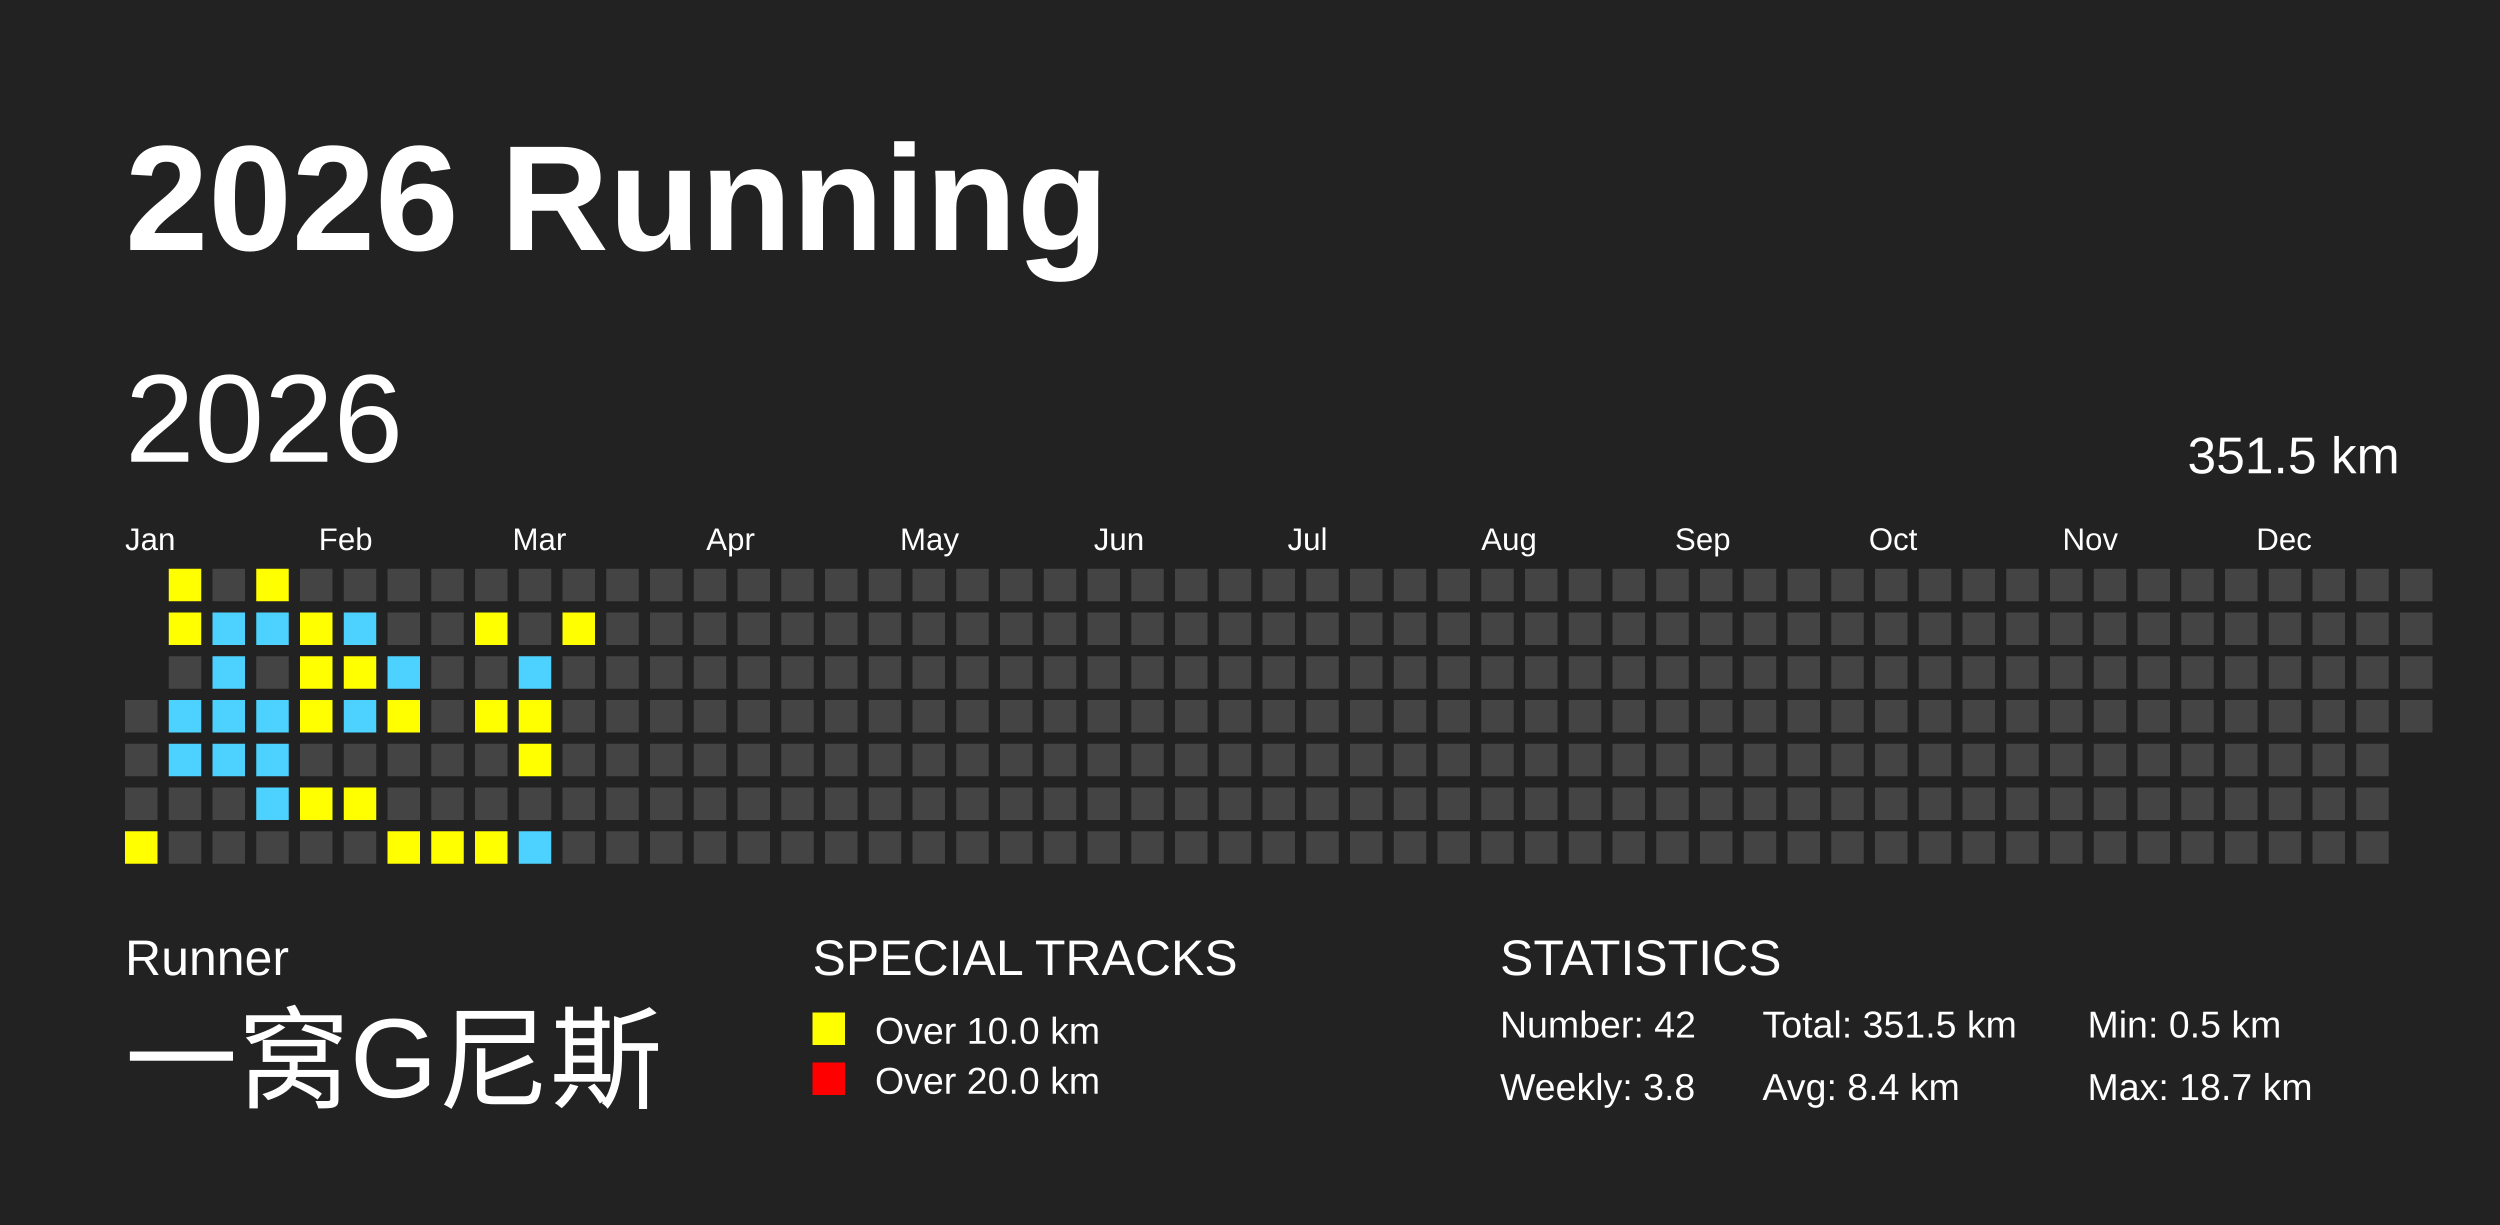
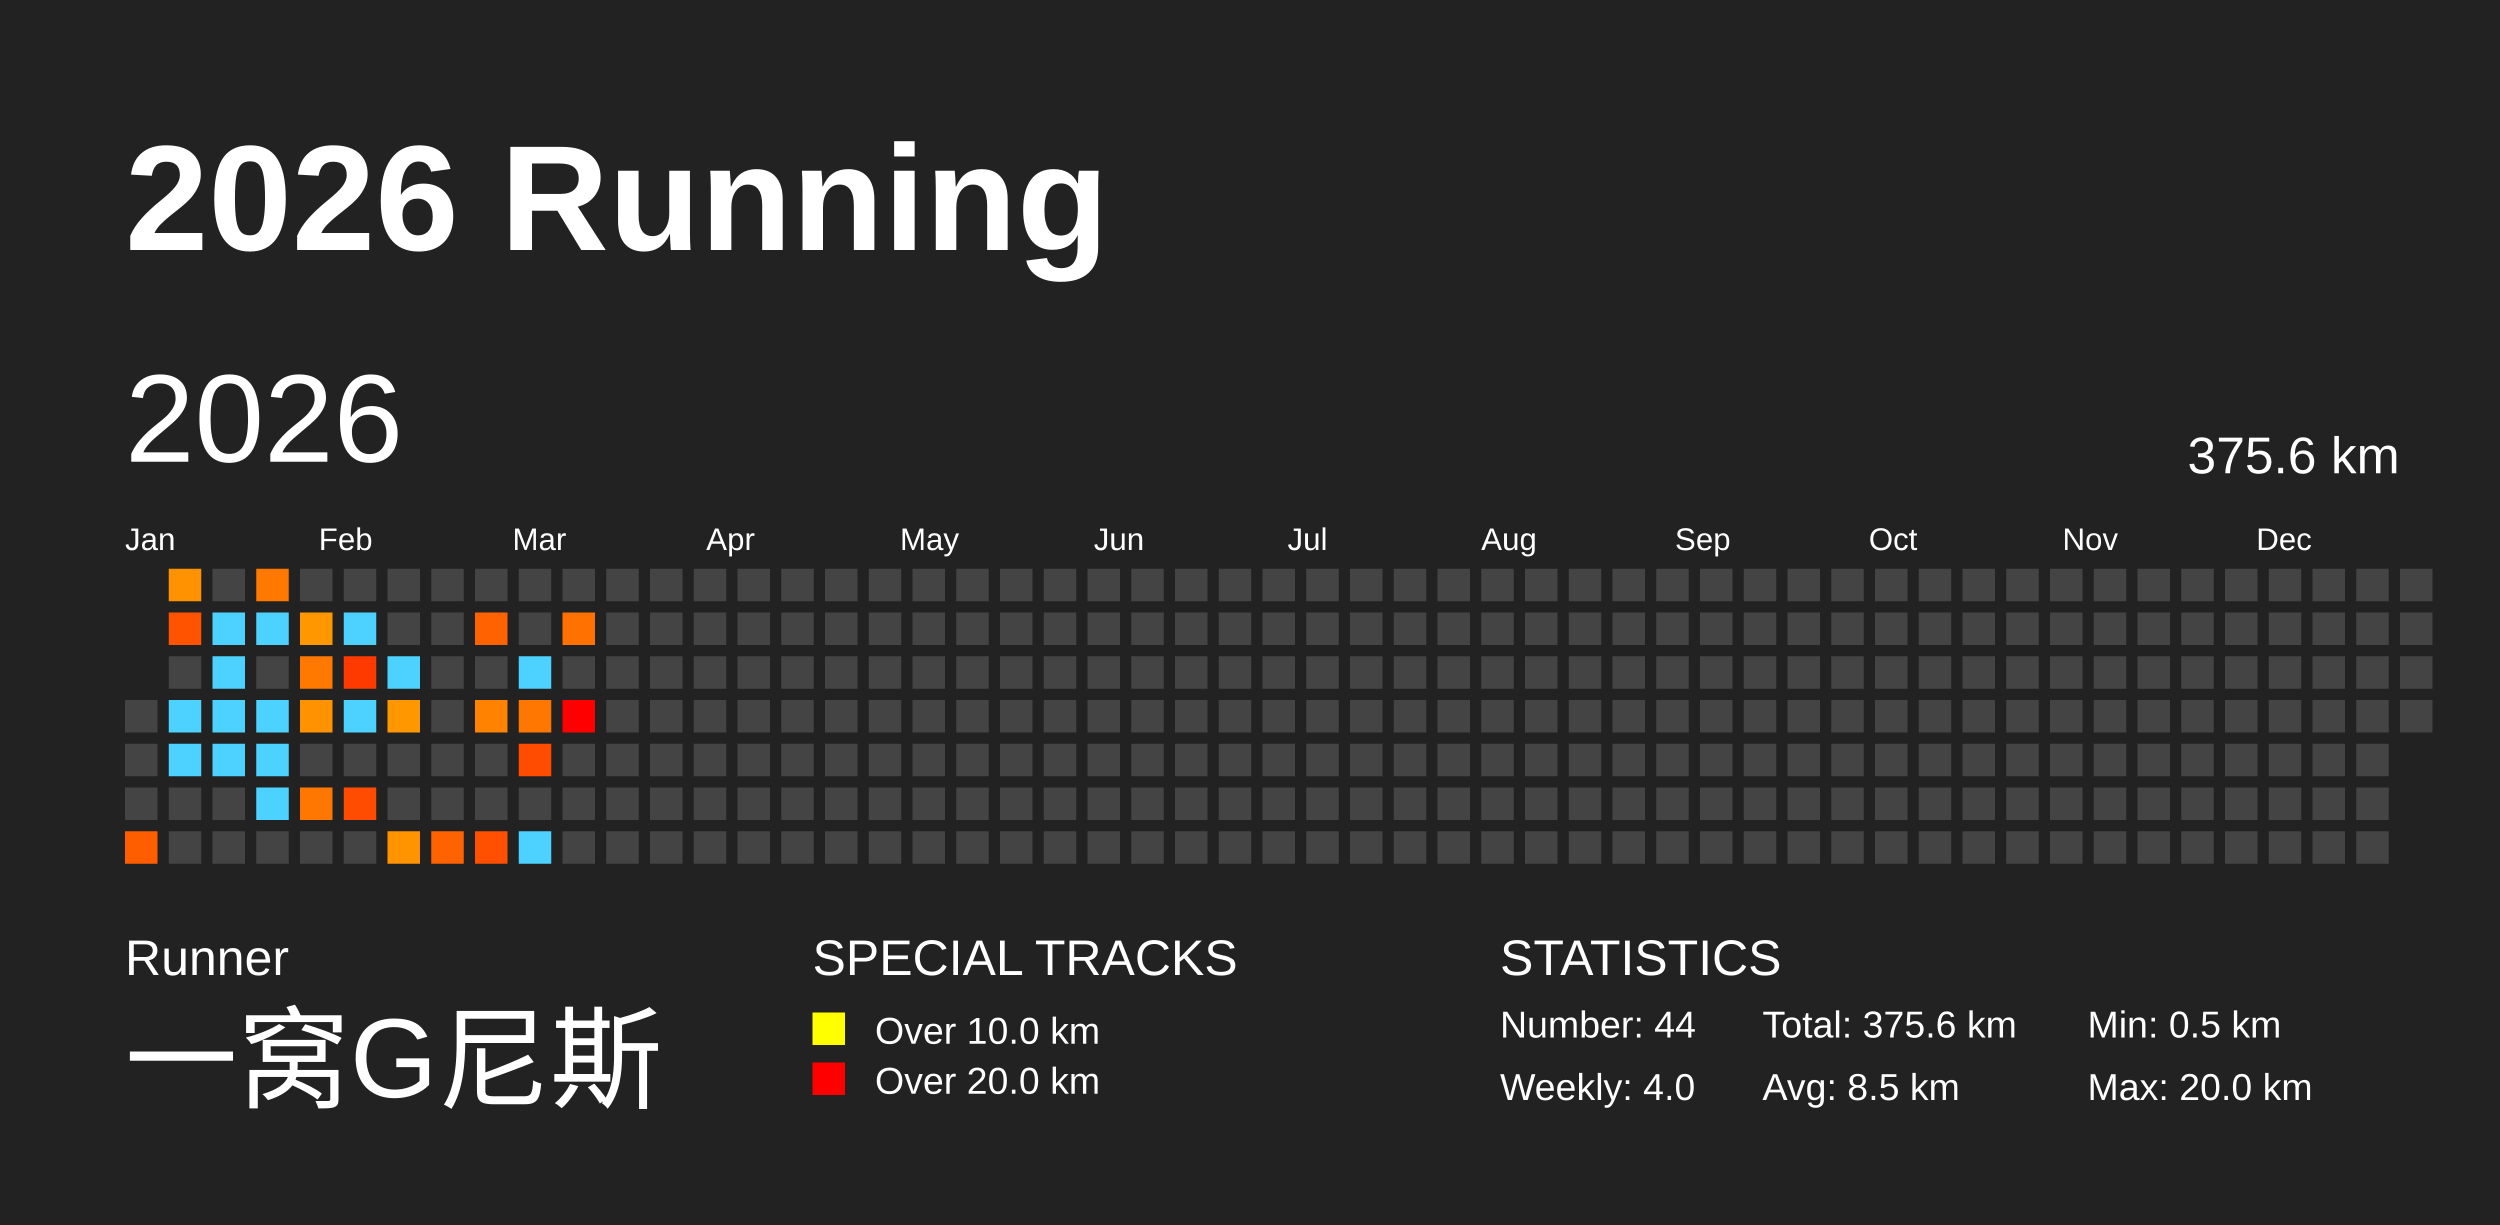
<svg xmlns="http://www.w3.org/2000/svg" baseProfile="full" height="98mm" version="1.1" viewBox="0,0,200,98" width="200mm">
  <defs />
  <rect fill="#222222" height="98" width="200" x="0" y="0" />
  <text fill="#FFFFFF" style="font-size:12px; font-family:Arial; font-weight:bold;" x="10" y="20">2026 Running</text>
  <text fill="#FFFFFF" style="font-size:4px; font-family:Arial" x="10" y="78">Runner</text>
  <text fill="#FFFFFF" style="font-size:9px; font-family:Arial" x="10" y="88">一窝G尼斯</text>
  <text fill="#FFFFFF" style="font-size:4px; font-family:Arial" x="65" y="78">SPECIAL TRACKS</text>
  <rect fill="yellow" height="2.6" width="2.6" x="65" y="81" />
  <text fill="#FFFFFF" style="font-size:3px; font-family:Arial" x="70" y="83.5">Over 10.0 km</text>
  <rect fill="red" height="2.6" width="2.6" x="65" y="85" />
  <text fill="#FFFFFF" style="font-size:3px; font-family:Arial" x="70" y="87.5">Over 20.0 km</text>
  <text fill="#FFFFFF" style="font-size:4px; font-family:Arial" x="120" y="78">STATISTICS</text>
-   <text fill="#FFFFFF" style="font-size:3px; font-family:Arial" x="120" y="83">Number: 42</text>
-   <text fill="#FFFFFF" style="font-size:3px; font-family:Arial" x="120" y="88">Weekly: 3.8</text>
-   <text fill="#FFFFFF" style="font-size:3px; font-family:Arial" x="141" y="83">Total: 351.5 km</text>
-   <text fill="#FFFFFF" style="font-size:3px; font-family:Arial" x="141" y="88">Avg: 8.4 km</text>
+   <text fill="#FFFFFF" style="font-size:3px; font-family:Arial" x="120" y="83">Number: 44</text>
+   <text fill="#FFFFFF" style="font-size:3px; font-family:Arial" x="120" y="88">Weekly: 4.0</text>
+   <text fill="#FFFFFF" style="font-size:3px; font-family:Arial" x="141" y="83">Total: 375.6 km</text>
+   <text fill="#FFFFFF" style="font-size:3px; font-family:Arial" x="141" y="88">Avg: 8.5 km</text>
  <text fill="#FFFFFF" style="font-size:3px; font-family:Arial" x="167" y="83">Min: 0.5 km</text>
-   <text fill="#FFFFFF" style="font-size:3px; font-family:Arial" x="167" y="88">Max: 18.7 km</text>
+   <text fill="#FFFFFF" style="font-size:3px; font-family:Arial" x="167" y="88">Max: 20.0 km</text>
  <text dominant-baseline="hanging" fill="#FFFFFF" style="font-size:10.0px; font-family:Arial;" x="10" y="30">2026</text>
-   <text dominant-baseline="hanging" fill="#FFFFFF" style="font-size:4.125px; font-family:Arial;" x="175" y="35">351.5 km</text>
+   <text dominant-baseline="hanging" fill="#FFFFFF" style="font-size:4.125px; font-family:Arial;" x="175" y="35">375.6 km</text>
  <text fill="#FFFFFF" style="font-size:2.5px; font-family:Arial" x="10.0" y="44">Jan</text>
  <text fill="#FFFFFF" style="font-size:2.5px; font-family:Arial" x="25.5" y="44">Feb</text>
  <text fill="#FFFFFF" style="font-size:2.5px; font-family:Arial" x="41.0" y="44">Mar</text>
  <text fill="#FFFFFF" style="font-size:2.5px; font-family:Arial" x="56.5" y="44">Apr</text>
  <text fill="#FFFFFF" style="font-size:2.5px; font-family:Arial" x="72.0" y="44">May</text>
  <text fill="#FFFFFF" style="font-size:2.5px; font-family:Arial" x="87.5" y="44">Jun</text>
  <text fill="#FFFFFF" style="font-size:2.5px; font-family:Arial" x="103.0" y="44">Jul</text>
  <text fill="#FFFFFF" style="font-size:2.5px; font-family:Arial" x="118.5" y="44">Aug</text>
  <text fill="#FFFFFF" style="font-size:2.5px; font-family:Arial" x="134.0" y="44">Sep</text>
  <text fill="#FFFFFF" style="font-size:2.5px; font-family:Arial" x="149.5" y="44">Oct</text>
  <text fill="#FFFFFF" style="font-size:2.5px; font-family:Arial" x="165.0" y="44">Nov</text>
  <text fill="#FFFFFF" style="font-size:2.5px; font-family:Arial" x="180.5" y="44">Dec</text>
  <rect fill="#444444" height="2.6" width="2.6" x="10.0" y="56.0" />
  <rect fill="#444444" height="2.6" width="2.6" x="10.0" y="59.5" />
  <rect fill="#444444" height="2.6" width="2.6" x="10.0" y="63.0" />
-   <rect fill="yellow" height="2.6" width="2.6" x="10.0" y="66.5" />
-   <rect fill="yellow" height="2.6" width="2.6" x="13.5" y="45.5" />
-   <rect fill="yellow" height="2.6" width="2.6" x="13.5" y="49.0" />
+   <rect fill="#ff5e00" height="2.6" width="2.6" x="10.0" y="66.5" />
+   <rect fill="#ff9200" height="2.6" width="2.6" x="13.5" y="45.5" />
+   <rect fill="#ff5300" height="2.6" width="2.6" x="13.5" y="49.0" />
  <rect fill="#444444" height="2.6" width="2.6" x="13.5" y="52.5" />
-   <rect fill="#4DD2FF" height="2.6" width="2.6" x="13.5" y="56.0" />
-   <rect fill="#4DD2FF" height="2.6" width="2.6" x="13.5" y="59.5" />
+   <rect fill="#4dd2ff" height="2.6" width="2.6" x="13.5" y="56.0" />
+   <rect fill="#4dd2ff" height="2.6" width="2.6" x="13.5" y="59.5" />
  <rect fill="#444444" height="2.6" width="2.6" x="13.5" y="63.0" />
  <rect fill="#444444" height="2.6" width="2.6" x="13.5" y="66.5" />
  <rect fill="#444444" height="2.6" width="2.6" x="17.0" y="45.5" />
-   <rect fill="#4DD2FF" height="2.6" width="2.6" x="17.0" y="49.0" />
-   <rect fill="#4DD2FF" height="2.6" width="2.6" x="17.0" y="52.5" />
-   <rect fill="#4DD2FF" height="2.6" width="2.6" x="17.0" y="56.0" />
-   <rect fill="#4DD2FF" height="2.6" width="2.6" x="17.0" y="59.5" />
+   <rect fill="#4dd2ff" height="2.6" width="2.6" x="17.0" y="49.0" />
+   <rect fill="#4dd2ff" height="2.6" width="2.6" x="17.0" y="52.5" />
+   <rect fill="#4dd2ff" height="2.6" width="2.6" x="17.0" y="56.0" />
+   <rect fill="#4dd2ff" height="2.6" width="2.6" x="17.0" y="59.5" />
  <rect fill="#444444" height="2.6" width="2.6" x="17.0" y="63.0" />
  <rect fill="#444444" height="2.6" width="2.6" x="17.0" y="66.5" />
-   <rect fill="yellow" height="2.6" width="2.6" x="20.5" y="45.5" />
-   <rect fill="#4DD2FF" height="2.6" width="2.6" x="20.5" y="49.0" />
+   <rect fill="#ff7800" height="2.6" width="2.6" x="20.5" y="45.5" />
+   <rect fill="#4dd2ff" height="2.6" width="2.6" x="20.5" y="49.0" />
  <rect fill="#444444" height="2.6" width="2.6" x="20.5" y="52.5" />
-   <rect fill="#4DD2FF" height="2.6" width="2.6" x="20.5" y="56.0" />
-   <rect fill="#4DD2FF" height="2.6" width="2.6" x="20.5" y="59.5" />
-   <rect fill="#4DD2FF" height="2.6" width="2.6" x="20.5" y="63.0" />
+   <rect fill="#4dd2ff" height="2.6" width="2.6" x="20.5" y="56.0" />
+   <rect fill="#4dd2ff" height="2.6" width="2.6" x="20.5" y="59.5" />
+   <rect fill="#4dd2ff" height="2.6" width="2.6" x="20.5" y="63.0" />
  <rect fill="#444444" height="2.6" width="2.6" x="20.5" y="66.5" />
  <rect fill="#444444" height="2.6" width="2.6" x="24.0" y="45.5" />
-   <rect fill="yellow" height="2.6" width="2.6" x="24.0" y="49.0" />
-   <rect fill="yellow" height="2.6" width="2.6" x="24.0" y="52.5" />
-   <rect fill="yellow" height="2.6" width="2.6" x="24.0" y="56.0" />
+   <rect fill="#ff9700" height="2.6" width="2.6" x="24.0" y="49.0" />
+   <rect fill="#ff7900" height="2.6" width="2.6" x="24.0" y="52.5" />
+   <rect fill="#ff9200" height="2.6" width="2.6" x="24.0" y="56.0" />
  <rect fill="#444444" height="2.6" width="2.6" x="24.0" y="59.5" />
-   <rect fill="yellow" height="2.6" width="2.6" x="24.0" y="63.0" />
+   <rect fill="#ff7700" height="2.6" width="2.6" x="24.0" y="63.0" />
  <rect fill="#444444" height="2.6" width="2.6" x="24.0" y="66.5" />
  <rect fill="#444444" height="2.6" width="2.6" x="27.5" y="45.5" />
-   <rect fill="#4DD2FF" height="2.6" width="2.6" x="27.5" y="49.0" />
-   <rect fill="yellow" height="2.6" width="2.6" x="27.5" y="52.5" />
-   <rect fill="#4DD2FF" height="2.6" width="2.6" x="27.5" y="56.0" />
+   <rect fill="#4dd2ff" height="2.6" width="2.6" x="27.5" y="49.0" />
+   <rect fill="#ff3a00" height="2.6" width="2.6" x="27.5" y="52.5" />
+   <rect fill="#4dd2ff" height="2.6" width="2.6" x="27.5" y="56.0" />
  <rect fill="#444444" height="2.6" width="2.6" x="27.5" y="59.5" />
-   <rect fill="yellow" height="2.6" width="2.6" x="27.5" y="63.0" />
+   <rect fill="#ff4c00" height="2.6" width="2.6" x="27.5" y="63.0" />
  <rect fill="#444444" height="2.6" width="2.6" x="27.5" y="66.5" />
  <rect fill="#444444" height="2.6" width="2.6" x="31.0" y="45.5" />
  <rect fill="#444444" height="2.6" width="2.6" x="31.0" y="49.0" />
-   <rect fill="#4DD2FF" height="2.6" width="2.6" x="31.0" y="52.5" />
-   <rect fill="yellow" height="2.6" width="2.6" x="31.0" y="56.0" />
+   <rect fill="#4dd2ff" height="2.6" width="2.6" x="31.0" y="52.5" />
+   <rect fill="#ff9800" height="2.6" width="2.6" x="31.0" y="56.0" />
  <rect fill="#444444" height="2.6" width="2.6" x="31.0" y="59.5" />
  <rect fill="#444444" height="2.6" width="2.6" x="31.0" y="63.0" />
-   <rect fill="yellow" height="2.6" width="2.6" x="31.0" y="66.5" />
+   <rect fill="#ff9400" height="2.6" width="2.6" x="31.0" y="66.5" />
  <rect fill="#444444" height="2.6" width="2.6" x="34.5" y="45.5" />
  <rect fill="#444444" height="2.6" width="2.6" x="34.5" y="49.0" />
  <rect fill="#444444" height="2.6" width="2.6" x="34.5" y="52.5" />
  <rect fill="#444444" height="2.6" width="2.6" x="34.5" y="56.0" />
  <rect fill="#444444" height="2.6" width="2.6" x="34.5" y="59.5" />
  <rect fill="#444444" height="2.6" width="2.6" x="34.5" y="63.0" />
-   <rect fill="yellow" height="2.6" width="2.6" x="34.5" y="66.5" />
+   <rect fill="#ff6200" height="2.6" width="2.6" x="34.5" y="66.5" />
  <rect fill="#444444" height="2.6" width="2.6" x="38.0" y="45.5" />
-   <rect fill="yellow" height="2.6" width="2.6" x="38.0" y="49.0" />
+   <rect fill="#ff6200" height="2.6" width="2.6" x="38.0" y="49.0" />
  <rect fill="#444444" height="2.6" width="2.6" x="38.0" y="52.5" />
-   <rect fill="yellow" height="2.6" width="2.6" x="38.0" y="56.0" />
+   <rect fill="#ff8200" height="2.6" width="2.6" x="38.0" y="56.0" />
  <rect fill="#444444" height="2.6" width="2.6" x="38.0" y="59.5" />
  <rect fill="#444444" height="2.6" width="2.6" x="38.0" y="63.0" />
-   <rect fill="yellow" height="2.6" width="2.6" x="38.0" y="66.5" />
+   <rect fill="#ff4f00" height="2.6" width="2.6" x="38.0" y="66.5" />
  <rect fill="#444444" height="2.6" width="2.6" x="41.5" y="45.5" />
  <rect fill="#444444" height="2.6" width="2.6" x="41.5" y="49.0" />
-   <rect fill="#4DD2FF" height="2.6" width="2.6" x="41.5" y="52.5" />
-   <rect fill="yellow" height="2.6" width="2.6" x="41.5" y="56.0" />
-   <rect fill="yellow" height="2.6" width="2.6" x="41.5" y="59.5" />
+   <rect fill="#4dd2ff" height="2.6" width="2.6" x="41.5" y="52.5" />
+   <rect fill="#ff7700" height="2.6" width="2.6" x="41.5" y="56.0" />
+   <rect fill="#ff4c00" height="2.6" width="2.6" x="41.5" y="59.5" />
  <rect fill="#444444" height="2.6" width="2.6" x="41.5" y="63.0" />
-   <rect fill="#4DD2FF" height="2.6" width="2.6" x="41.5" y="66.5" />
+   <rect fill="#4dd2ff" height="2.6" width="2.6" x="41.5" y="66.5" />
  <rect fill="#444444" height="2.6" width="2.6" x="45.0" y="45.5" />
-   <rect fill="yellow" height="2.6" width="2.6" x="45.0" y="49.0" />
+   <rect fill="#ff7100" height="2.6" width="2.6" x="45.0" y="49.0" />
  <rect fill="#444444" height="2.6" width="2.6" x="45.0" y="52.5" />
-   <rect fill="#444444" height="2.6" width="2.6" x="45.0" y="56.0" />
+   <rect fill="red" height="2.6" width="2.6" x="45.0" y="56.0" />
  <rect fill="#444444" height="2.6" width="2.6" x="45.0" y="59.5" />
  <rect fill="#444444" height="2.6" width="2.6" x="45.0" y="63.0" />
  <rect fill="#444444" height="2.6" width="2.6" x="45.0" y="66.5" />
  <rect fill="#444444" height="2.6" width="2.6" x="48.5" y="45.5" />
  <rect fill="#444444" height="2.6" width="2.6" x="48.5" y="49.0" />
  <rect fill="#444444" height="2.6" width="2.6" x="48.5" y="52.5" />
  <rect fill="#444444" height="2.6" width="2.6" x="48.5" y="56.0" />
  <rect fill="#444444" height="2.6" width="2.6" x="48.5" y="59.5" />
  <rect fill="#444444" height="2.6" width="2.6" x="48.5" y="63.0" />
  <rect fill="#444444" height="2.6" width="2.6" x="48.5" y="66.5" />
  <rect fill="#444444" height="2.6" width="2.6" x="52.0" y="45.5" />
  <rect fill="#444444" height="2.6" width="2.6" x="52.0" y="49.0" />
  <rect fill="#444444" height="2.6" width="2.6" x="52.0" y="52.5" />
  <rect fill="#444444" height="2.6" width="2.6" x="52.0" y="56.0" />
  <rect fill="#444444" height="2.6" width="2.6" x="52.0" y="59.5" />
  <rect fill="#444444" height="2.6" width="2.6" x="52.0" y="63.0" />
  <rect fill="#444444" height="2.6" width="2.6" x="52.0" y="66.5" />
  <rect fill="#444444" height="2.6" width="2.6" x="55.5" y="45.5" />
  <rect fill="#444444" height="2.6" width="2.6" x="55.5" y="49.0" />
  <rect fill="#444444" height="2.6" width="2.6" x="55.5" y="52.5" />
  <rect fill="#444444" height="2.6" width="2.6" x="55.5" y="56.0" />
  <rect fill="#444444" height="2.6" width="2.6" x="55.5" y="59.5" />
  <rect fill="#444444" height="2.6" width="2.6" x="55.5" y="63.0" />
  <rect fill="#444444" height="2.6" width="2.6" x="55.5" y="66.5" />
  <rect fill="#444444" height="2.6" width="2.6" x="59.0" y="45.5" />
  <rect fill="#444444" height="2.6" width="2.6" x="59.0" y="49.0" />
  <rect fill="#444444" height="2.6" width="2.6" x="59.0" y="52.5" />
  <rect fill="#444444" height="2.6" width="2.6" x="59.0" y="56.0" />
  <rect fill="#444444" height="2.6" width="2.6" x="59.0" y="59.5" />
  <rect fill="#444444" height="2.6" width="2.6" x="59.0" y="63.0" />
  <rect fill="#444444" height="2.6" width="2.6" x="59.0" y="66.5" />
  <rect fill="#444444" height="2.6" width="2.6" x="62.5" y="45.5" />
  <rect fill="#444444" height="2.6" width="2.6" x="62.5" y="49.0" />
  <rect fill="#444444" height="2.6" width="2.6" x="62.5" y="52.5" />
  <rect fill="#444444" height="2.6" width="2.6" x="62.5" y="56.0" />
  <rect fill="#444444" height="2.6" width="2.6" x="62.5" y="59.5" />
  <rect fill="#444444" height="2.6" width="2.6" x="62.5" y="63.0" />
  <rect fill="#444444" height="2.6" width="2.6" x="62.5" y="66.5" />
  <rect fill="#444444" height="2.6" width="2.6" x="66.0" y="45.5" />
  <rect fill="#444444" height="2.6" width="2.6" x="66.0" y="49.0" />
  <rect fill="#444444" height="2.6" width="2.6" x="66.0" y="52.5" />
  <rect fill="#444444" height="2.6" width="2.6" x="66.0" y="56.0" />
  <rect fill="#444444" height="2.6" width="2.6" x="66.0" y="59.5" />
  <rect fill="#444444" height="2.6" width="2.6" x="66.0" y="63.0" />
  <rect fill="#444444" height="2.6" width="2.6" x="66.0" y="66.5" />
  <rect fill="#444444" height="2.6" width="2.6" x="69.5" y="45.5" />
  <rect fill="#444444" height="2.6" width="2.6" x="69.5" y="49.0" />
  <rect fill="#444444" height="2.6" width="2.6" x="69.5" y="52.5" />
  <rect fill="#444444" height="2.6" width="2.6" x="69.5" y="56.0" />
  <rect fill="#444444" height="2.6" width="2.6" x="69.5" y="59.5" />
  <rect fill="#444444" height="2.6" width="2.6" x="69.5" y="63.0" />
  <rect fill="#444444" height="2.6" width="2.6" x="69.5" y="66.5" />
  <rect fill="#444444" height="2.6" width="2.6" x="73.0" y="45.5" />
  <rect fill="#444444" height="2.6" width="2.6" x="73.0" y="49.0" />
  <rect fill="#444444" height="2.6" width="2.6" x="73.0" y="52.5" />
  <rect fill="#444444" height="2.6" width="2.6" x="73.0" y="56.0" />
  <rect fill="#444444" height="2.6" width="2.6" x="73.0" y="59.5" />
  <rect fill="#444444" height="2.6" width="2.6" x="73.0" y="63.0" />
  <rect fill="#444444" height="2.6" width="2.6" x="73.0" y="66.5" />
  <rect fill="#444444" height="2.6" width="2.6" x="76.5" y="45.5" />
  <rect fill="#444444" height="2.6" width="2.6" x="76.5" y="49.0" />
  <rect fill="#444444" height="2.6" width="2.6" x="76.5" y="52.5" />
  <rect fill="#444444" height="2.6" width="2.6" x="76.5" y="56.0" />
  <rect fill="#444444" height="2.6" width="2.6" x="76.5" y="59.5" />
  <rect fill="#444444" height="2.6" width="2.6" x="76.5" y="63.0" />
  <rect fill="#444444" height="2.6" width="2.6" x="76.5" y="66.5" />
  <rect fill="#444444" height="2.6" width="2.6" x="80.0" y="45.5" />
  <rect fill="#444444" height="2.6" width="2.6" x="80.0" y="49.0" />
  <rect fill="#444444" height="2.6" width="2.6" x="80.0" y="52.5" />
  <rect fill="#444444" height="2.6" width="2.6" x="80.0" y="56.0" />
  <rect fill="#444444" height="2.6" width="2.6" x="80.0" y="59.5" />
  <rect fill="#444444" height="2.6" width="2.6" x="80.0" y="63.0" />
  <rect fill="#444444" height="2.6" width="2.6" x="80.0" y="66.5" />
  <rect fill="#444444" height="2.6" width="2.6" x="83.5" y="45.5" />
  <rect fill="#444444" height="2.6" width="2.6" x="83.5" y="49.0" />
  <rect fill="#444444" height="2.6" width="2.6" x="83.5" y="52.5" />
  <rect fill="#444444" height="2.6" width="2.6" x="83.5" y="56.0" />
  <rect fill="#444444" height="2.6" width="2.6" x="83.5" y="59.5" />
  <rect fill="#444444" height="2.6" width="2.6" x="83.5" y="63.0" />
  <rect fill="#444444" height="2.6" width="2.6" x="83.5" y="66.5" />
  <rect fill="#444444" height="2.6" width="2.6" x="87.0" y="45.5" />
  <rect fill="#444444" height="2.6" width="2.6" x="87.0" y="49.0" />
  <rect fill="#444444" height="2.6" width="2.6" x="87.0" y="52.5" />
  <rect fill="#444444" height="2.6" width="2.6" x="87.0" y="56.0" />
  <rect fill="#444444" height="2.6" width="2.6" x="87.0" y="59.5" />
  <rect fill="#444444" height="2.6" width="2.6" x="87.0" y="63.0" />
  <rect fill="#444444" height="2.6" width="2.6" x="87.0" y="66.5" />
  <rect fill="#444444" height="2.6" width="2.6" x="90.5" y="45.5" />
  <rect fill="#444444" height="2.6" width="2.6" x="90.5" y="49.0" />
  <rect fill="#444444" height="2.6" width="2.6" x="90.5" y="52.5" />
  <rect fill="#444444" height="2.6" width="2.6" x="90.5" y="56.0" />
  <rect fill="#444444" height="2.6" width="2.6" x="90.5" y="59.5" />
  <rect fill="#444444" height="2.6" width="2.6" x="90.5" y="63.0" />
  <rect fill="#444444" height="2.6" width="2.6" x="90.5" y="66.5" />
  <rect fill="#444444" height="2.6" width="2.6" x="94.0" y="45.5" />
  <rect fill="#444444" height="2.6" width="2.6" x="94.0" y="49.0" />
  <rect fill="#444444" height="2.6" width="2.6" x="94.0" y="52.5" />
  <rect fill="#444444" height="2.6" width="2.6" x="94.0" y="56.0" />
  <rect fill="#444444" height="2.6" width="2.6" x="94.0" y="59.5" />
  <rect fill="#444444" height="2.6" width="2.6" x="94.0" y="63.0" />
  <rect fill="#444444" height="2.6" width="2.6" x="94.0" y="66.5" />
  <rect fill="#444444" height="2.6" width="2.6" x="97.5" y="45.5" />
  <rect fill="#444444" height="2.6" width="2.6" x="97.5" y="49.0" />
  <rect fill="#444444" height="2.6" width="2.6" x="97.5" y="52.5" />
  <rect fill="#444444" height="2.6" width="2.6" x="97.5" y="56.0" />
  <rect fill="#444444" height="2.6" width="2.6" x="97.5" y="59.5" />
  <rect fill="#444444" height="2.6" width="2.6" x="97.5" y="63.0" />
  <rect fill="#444444" height="2.6" width="2.6" x="97.5" y="66.5" />
  <rect fill="#444444" height="2.6" width="2.6" x="101.0" y="45.5" />
  <rect fill="#444444" height="2.6" width="2.6" x="101.0" y="49.0" />
  <rect fill="#444444" height="2.6" width="2.6" x="101.0" y="52.5" />
  <rect fill="#444444" height="2.6" width="2.6" x="101.0" y="56.0" />
  <rect fill="#444444" height="2.6" width="2.6" x="101.0" y="59.5" />
  <rect fill="#444444" height="2.6" width="2.6" x="101.0" y="63.0" />
  <rect fill="#444444" height="2.6" width="2.6" x="101.0" y="66.5" />
  <rect fill="#444444" height="2.6" width="2.6" x="104.5" y="45.5" />
  <rect fill="#444444" height="2.6" width="2.6" x="104.5" y="49.0" />
  <rect fill="#444444" height="2.6" width="2.6" x="104.5" y="52.5" />
  <rect fill="#444444" height="2.6" width="2.6" x="104.5" y="56.0" />
  <rect fill="#444444" height="2.6" width="2.6" x="104.5" y="59.5" />
  <rect fill="#444444" height="2.6" width="2.6" x="104.5" y="63.0" />
  <rect fill="#444444" height="2.6" width="2.6" x="104.5" y="66.5" />
  <rect fill="#444444" height="2.6" width="2.6" x="108.0" y="45.5" />
  <rect fill="#444444" height="2.6" width="2.6" x="108.0" y="49.0" />
  <rect fill="#444444" height="2.6" width="2.6" x="108.0" y="52.5" />
  <rect fill="#444444" height="2.6" width="2.6" x="108.0" y="56.0" />
  <rect fill="#444444" height="2.6" width="2.6" x="108.0" y="59.5" />
  <rect fill="#444444" height="2.6" width="2.6" x="108.0" y="63.0" />
  <rect fill="#444444" height="2.6" width="2.6" x="108.0" y="66.5" />
  <rect fill="#444444" height="2.6" width="2.6" x="111.5" y="45.5" />
  <rect fill="#444444" height="2.6" width="2.6" x="111.5" y="49.0" />
  <rect fill="#444444" height="2.6" width="2.6" x="111.5" y="52.5" />
  <rect fill="#444444" height="2.6" width="2.6" x="111.5" y="56.0" />
  <rect fill="#444444" height="2.6" width="2.6" x="111.5" y="59.5" />
  <rect fill="#444444" height="2.6" width="2.6" x="111.5" y="63.0" />
  <rect fill="#444444" height="2.6" width="2.6" x="111.5" y="66.5" />
  <rect fill="#444444" height="2.6" width="2.6" x="115.0" y="45.5" />
  <rect fill="#444444" height="2.6" width="2.6" x="115.0" y="49.0" />
  <rect fill="#444444" height="2.6" width="2.6" x="115.0" y="52.5" />
  <rect fill="#444444" height="2.6" width="2.6" x="115.0" y="56.0" />
  <rect fill="#444444" height="2.6" width="2.6" x="115.0" y="59.5" />
  <rect fill="#444444" height="2.6" width="2.6" x="115.0" y="63.0" />
  <rect fill="#444444" height="2.6" width="2.6" x="115.0" y="66.5" />
  <rect fill="#444444" height="2.6" width="2.6" x="118.5" y="45.5" />
  <rect fill="#444444" height="2.6" width="2.6" x="118.5" y="49.0" />
  <rect fill="#444444" height="2.6" width="2.6" x="118.5" y="52.5" />
  <rect fill="#444444" height="2.6" width="2.6" x="118.5" y="56.0" />
  <rect fill="#444444" height="2.6" width="2.6" x="118.5" y="59.5" />
  <rect fill="#444444" height="2.6" width="2.6" x="118.5" y="63.0" />
  <rect fill="#444444" height="2.6" width="2.6" x="118.5" y="66.5" />
  <rect fill="#444444" height="2.6" width="2.6" x="122.0" y="45.5" />
  <rect fill="#444444" height="2.6" width="2.6" x="122.0" y="49.0" />
  <rect fill="#444444" height="2.6" width="2.6" x="122.0" y="52.5" />
  <rect fill="#444444" height="2.6" width="2.6" x="122.0" y="56.0" />
  <rect fill="#444444" height="2.6" width="2.6" x="122.0" y="59.5" />
  <rect fill="#444444" height="2.6" width="2.6" x="122.0" y="63.0" />
  <rect fill="#444444" height="2.6" width="2.6" x="122.0" y="66.5" />
  <rect fill="#444444" height="2.6" width="2.6" x="125.5" y="45.5" />
  <rect fill="#444444" height="2.6" width="2.6" x="125.5" y="49.0" />
  <rect fill="#444444" height="2.6" width="2.6" x="125.5" y="52.5" />
  <rect fill="#444444" height="2.6" width="2.6" x="125.5" y="56.0" />
  <rect fill="#444444" height="2.6" width="2.6" x="125.5" y="59.5" />
  <rect fill="#444444" height="2.6" width="2.6" x="125.5" y="63.0" />
  <rect fill="#444444" height="2.6" width="2.6" x="125.5" y="66.5" />
  <rect fill="#444444" height="2.6" width="2.6" x="129.0" y="45.5" />
  <rect fill="#444444" height="2.6" width="2.6" x="129.0" y="49.0" />
  <rect fill="#444444" height="2.6" width="2.6" x="129.0" y="52.5" />
  <rect fill="#444444" height="2.6" width="2.6" x="129.0" y="56.0" />
  <rect fill="#444444" height="2.6" width="2.6" x="129.0" y="59.5" />
  <rect fill="#444444" height="2.6" width="2.6" x="129.0" y="63.0" />
  <rect fill="#444444" height="2.6" width="2.6" x="129.0" y="66.5" />
  <rect fill="#444444" height="2.6" width="2.6" x="132.5" y="45.5" />
  <rect fill="#444444" height="2.6" width="2.6" x="132.5" y="49.0" />
  <rect fill="#444444" height="2.6" width="2.6" x="132.5" y="52.5" />
  <rect fill="#444444" height="2.6" width="2.6" x="132.5" y="56.0" />
  <rect fill="#444444" height="2.6" width="2.6" x="132.5" y="59.5" />
  <rect fill="#444444" height="2.6" width="2.6" x="132.5" y="63.0" />
  <rect fill="#444444" height="2.6" width="2.6" x="132.5" y="66.5" />
  <rect fill="#444444" height="2.6" width="2.6" x="136.0" y="45.5" />
  <rect fill="#444444" height="2.6" width="2.6" x="136.0" y="49.0" />
  <rect fill="#444444" height="2.6" width="2.6" x="136.0" y="52.5" />
  <rect fill="#444444" height="2.6" width="2.6" x="136.0" y="56.0" />
  <rect fill="#444444" height="2.6" width="2.6" x="136.0" y="59.5" />
  <rect fill="#444444" height="2.6" width="2.6" x="136.0" y="63.0" />
  <rect fill="#444444" height="2.6" width="2.6" x="136.0" y="66.5" />
  <rect fill="#444444" height="2.6" width="2.6" x="139.5" y="45.5" />
  <rect fill="#444444" height="2.6" width="2.6" x="139.5" y="49.0" />
  <rect fill="#444444" height="2.6" width="2.6" x="139.5" y="52.5" />
  <rect fill="#444444" height="2.6" width="2.6" x="139.5" y="56.0" />
  <rect fill="#444444" height="2.6" width="2.6" x="139.5" y="59.5" />
  <rect fill="#444444" height="2.6" width="2.6" x="139.5" y="63.0" />
  <rect fill="#444444" height="2.6" width="2.6" x="139.5" y="66.5" />
  <rect fill="#444444" height="2.6" width="2.6" x="143.0" y="45.5" />
  <rect fill="#444444" height="2.6" width="2.6" x="143.0" y="49.0" />
  <rect fill="#444444" height="2.6" width="2.6" x="143.0" y="52.5" />
  <rect fill="#444444" height="2.6" width="2.6" x="143.0" y="56.0" />
  <rect fill="#444444" height="2.6" width="2.6" x="143.0" y="59.5" />
  <rect fill="#444444" height="2.6" width="2.6" x="143.0" y="63.0" />
  <rect fill="#444444" height="2.6" width="2.6" x="143.0" y="66.5" />
  <rect fill="#444444" height="2.6" width="2.6" x="146.5" y="45.5" />
  <rect fill="#444444" height="2.6" width="2.6" x="146.5" y="49.0" />
  <rect fill="#444444" height="2.6" width="2.6" x="146.5" y="52.5" />
  <rect fill="#444444" height="2.6" width="2.6" x="146.5" y="56.0" />
  <rect fill="#444444" height="2.6" width="2.6" x="146.5" y="59.5" />
  <rect fill="#444444" height="2.6" width="2.6" x="146.5" y="63.0" />
  <rect fill="#444444" height="2.6" width="2.6" x="146.5" y="66.5" />
  <rect fill="#444444" height="2.6" width="2.6" x="150.0" y="45.5" />
  <rect fill="#444444" height="2.6" width="2.6" x="150.0" y="49.0" />
  <rect fill="#444444" height="2.6" width="2.6" x="150.0" y="52.5" />
  <rect fill="#444444" height="2.6" width="2.6" x="150.0" y="56.0" />
  <rect fill="#444444" height="2.6" width="2.6" x="150.0" y="59.5" />
  <rect fill="#444444" height="2.6" width="2.6" x="150.0" y="63.0" />
  <rect fill="#444444" height="2.6" width="2.6" x="150.0" y="66.5" />
  <rect fill="#444444" height="2.6" width="2.6" x="153.5" y="45.5" />
  <rect fill="#444444" height="2.6" width="2.6" x="153.5" y="49.0" />
  <rect fill="#444444" height="2.6" width="2.6" x="153.5" y="52.5" />
  <rect fill="#444444" height="2.6" width="2.6" x="153.5" y="56.0" />
  <rect fill="#444444" height="2.6" width="2.6" x="153.5" y="59.5" />
  <rect fill="#444444" height="2.6" width="2.6" x="153.5" y="63.0" />
  <rect fill="#444444" height="2.6" width="2.6" x="153.5" y="66.5" />
  <rect fill="#444444" height="2.6" width="2.6" x="157.0" y="45.5" />
  <rect fill="#444444" height="2.6" width="2.6" x="157.0" y="49.0" />
  <rect fill="#444444" height="2.6" width="2.6" x="157.0" y="52.5" />
  <rect fill="#444444" height="2.6" width="2.6" x="157.0" y="56.0" />
  <rect fill="#444444" height="2.6" width="2.6" x="157.0" y="59.5" />
  <rect fill="#444444" height="2.6" width="2.6" x="157.0" y="63.0" />
  <rect fill="#444444" height="2.6" width="2.6" x="157.0" y="66.5" />
  <rect fill="#444444" height="2.6" width="2.6" x="160.5" y="45.5" />
  <rect fill="#444444" height="2.6" width="2.6" x="160.5" y="49.0" />
  <rect fill="#444444" height="2.6" width="2.6" x="160.5" y="52.5" />
  <rect fill="#444444" height="2.6" width="2.6" x="160.5" y="56.0" />
  <rect fill="#444444" height="2.6" width="2.6" x="160.5" y="59.5" />
  <rect fill="#444444" height="2.6" width="2.6" x="160.5" y="63.0" />
  <rect fill="#444444" height="2.6" width="2.6" x="160.5" y="66.5" />
  <rect fill="#444444" height="2.6" width="2.6" x="164.0" y="45.5" />
  <rect fill="#444444" height="2.6" width="2.6" x="164.0" y="49.0" />
  <rect fill="#444444" height="2.6" width="2.6" x="164.0" y="52.5" />
  <rect fill="#444444" height="2.6" width="2.6" x="164.0" y="56.0" />
  <rect fill="#444444" height="2.6" width="2.6" x="164.0" y="59.5" />
  <rect fill="#444444" height="2.6" width="2.6" x="164.0" y="63.0" />
  <rect fill="#444444" height="2.6" width="2.6" x="164.0" y="66.5" />
  <rect fill="#444444" height="2.6" width="2.6" x="167.5" y="45.5" />
  <rect fill="#444444" height="2.6" width="2.6" x="167.5" y="49.0" />
  <rect fill="#444444" height="2.6" width="2.6" x="167.5" y="52.5" />
  <rect fill="#444444" height="2.6" width="2.6" x="167.5" y="56.0" />
  <rect fill="#444444" height="2.6" width="2.6" x="167.5" y="59.5" />
  <rect fill="#444444" height="2.6" width="2.6" x="167.5" y="63.0" />
  <rect fill="#444444" height="2.6" width="2.6" x="167.5" y="66.5" />
  <rect fill="#444444" height="2.6" width="2.6" x="171.0" y="45.5" />
  <rect fill="#444444" height="2.6" width="2.6" x="171.0" y="49.0" />
  <rect fill="#444444" height="2.6" width="2.6" x="171.0" y="52.5" />
  <rect fill="#444444" height="2.6" width="2.6" x="171.0" y="56.0" />
  <rect fill="#444444" height="2.6" width="2.6" x="171.0" y="59.5" />
  <rect fill="#444444" height="2.6" width="2.6" x="171.0" y="63.0" />
  <rect fill="#444444" height="2.6" width="2.6" x="171.0" y="66.5" />
  <rect fill="#444444" height="2.6" width="2.6" x="174.5" y="45.5" />
  <rect fill="#444444" height="2.6" width="2.6" x="174.5" y="49.0" />
  <rect fill="#444444" height="2.6" width="2.6" x="174.5" y="52.5" />
  <rect fill="#444444" height="2.6" width="2.6" x="174.5" y="56.0" />
  <rect fill="#444444" height="2.6" width="2.6" x="174.5" y="59.5" />
  <rect fill="#444444" height="2.6" width="2.6" x="174.5" y="63.0" />
  <rect fill="#444444" height="2.6" width="2.6" x="174.5" y="66.5" />
  <rect fill="#444444" height="2.6" width="2.6" x="178.0" y="45.5" />
  <rect fill="#444444" height="2.6" width="2.6" x="178.0" y="49.0" />
  <rect fill="#444444" height="2.6" width="2.6" x="178.0" y="52.5" />
  <rect fill="#444444" height="2.6" width="2.6" x="178.0" y="56.0" />
  <rect fill="#444444" height="2.6" width="2.6" x="178.0" y="59.5" />
  <rect fill="#444444" height="2.6" width="2.6" x="178.0" y="63.0" />
  <rect fill="#444444" height="2.6" width="2.6" x="178.0" y="66.5" />
  <rect fill="#444444" height="2.6" width="2.6" x="181.5" y="45.5" />
  <rect fill="#444444" height="2.6" width="2.6" x="181.5" y="49.0" />
  <rect fill="#444444" height="2.6" width="2.6" x="181.5" y="52.5" />
  <rect fill="#444444" height="2.6" width="2.6" x="181.5" y="56.0" />
  <rect fill="#444444" height="2.6" width="2.6" x="181.5" y="59.5" />
  <rect fill="#444444" height="2.6" width="2.6" x="181.5" y="63.0" />
  <rect fill="#444444" height="2.6" width="2.6" x="181.5" y="66.5" />
  <rect fill="#444444" height="2.6" width="2.6" x="185.0" y="45.5" />
  <rect fill="#444444" height="2.6" width="2.6" x="185.0" y="49.0" />
  <rect fill="#444444" height="2.6" width="2.6" x="185.0" y="52.5" />
  <rect fill="#444444" height="2.6" width="2.6" x="185.0" y="56.0" />
  <rect fill="#444444" height="2.6" width="2.6" x="185.0" y="59.5" />
  <rect fill="#444444" height="2.6" width="2.6" x="185.0" y="63.0" />
  <rect fill="#444444" height="2.6" width="2.6" x="185.0" y="66.5" />
  <rect fill="#444444" height="2.6" width="2.6" x="188.5" y="45.5" />
  <rect fill="#444444" height="2.6" width="2.6" x="188.5" y="49.0" />
  <rect fill="#444444" height="2.6" width="2.6" x="188.5" y="52.5" />
  <rect fill="#444444" height="2.6" width="2.6" x="188.5" y="56.0" />
  <rect fill="#444444" height="2.6" width="2.6" x="188.5" y="59.5" />
  <rect fill="#444444" height="2.6" width="2.6" x="188.5" y="63.0" />
  <rect fill="#444444" height="2.6" width="2.6" x="188.5" y="66.5" />
  <rect fill="#444444" height="2.6" width="2.6" x="192.0" y="45.5" />
  <rect fill="#444444" height="2.6" width="2.6" x="192.0" y="49.0" />
  <rect fill="#444444" height="2.6" width="2.6" x="192.0" y="52.5" />
  <rect fill="#444444" height="2.6" width="2.6" x="192.0" y="56.0" />
</svg>
